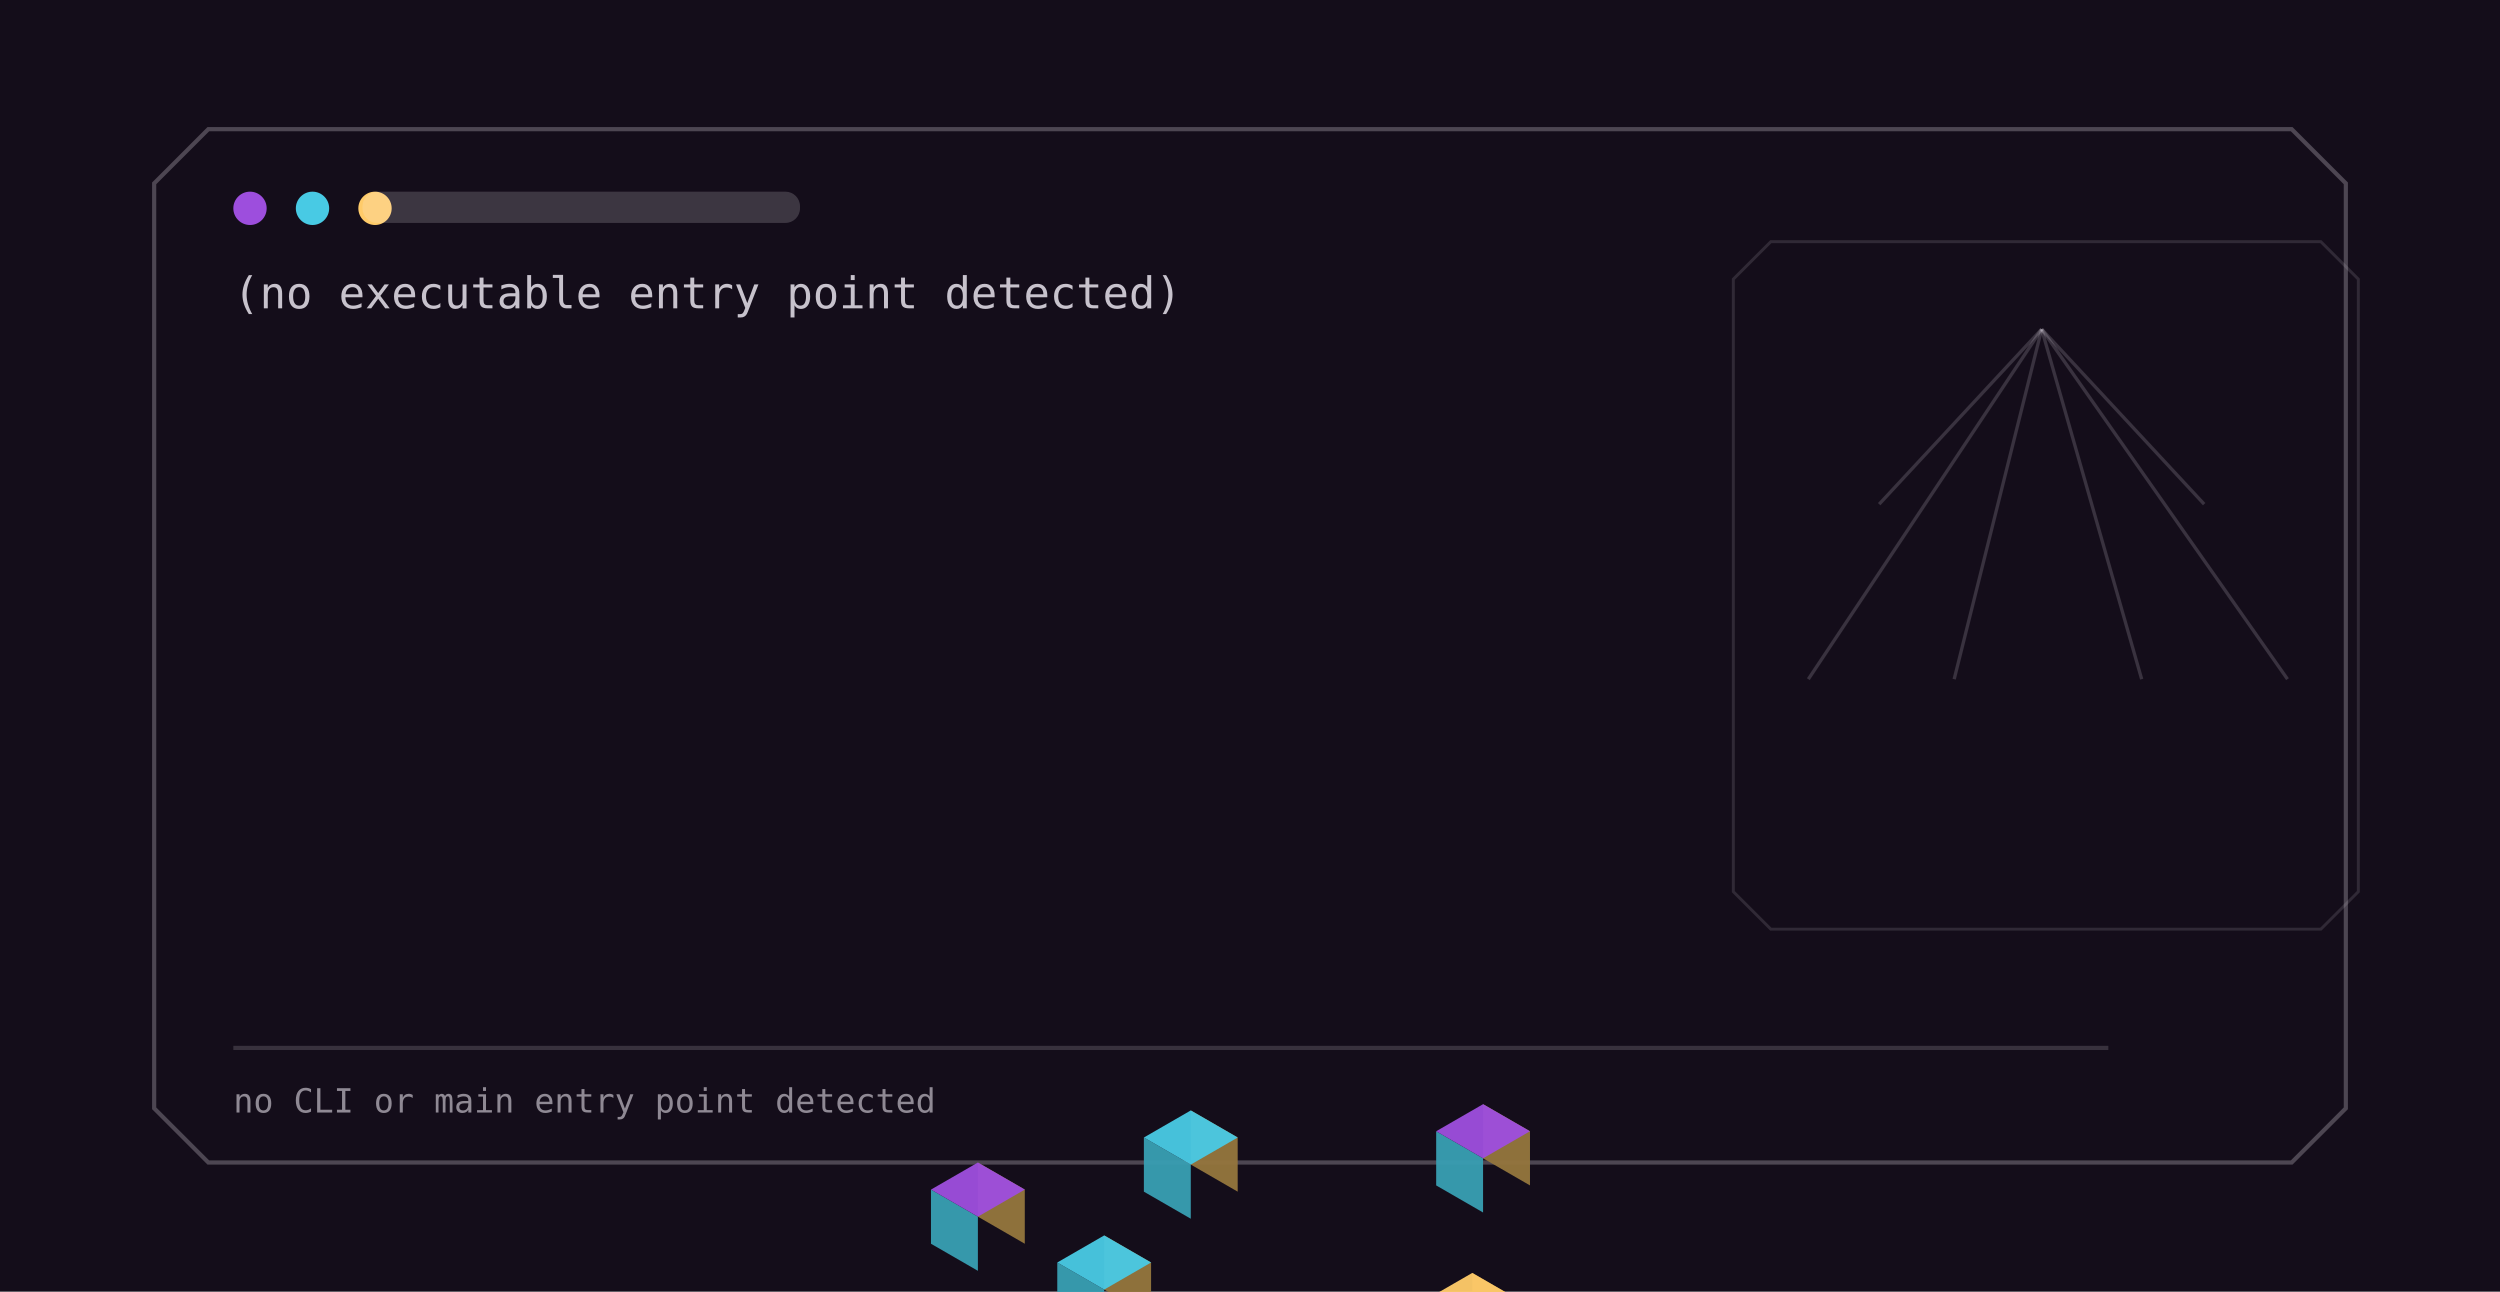
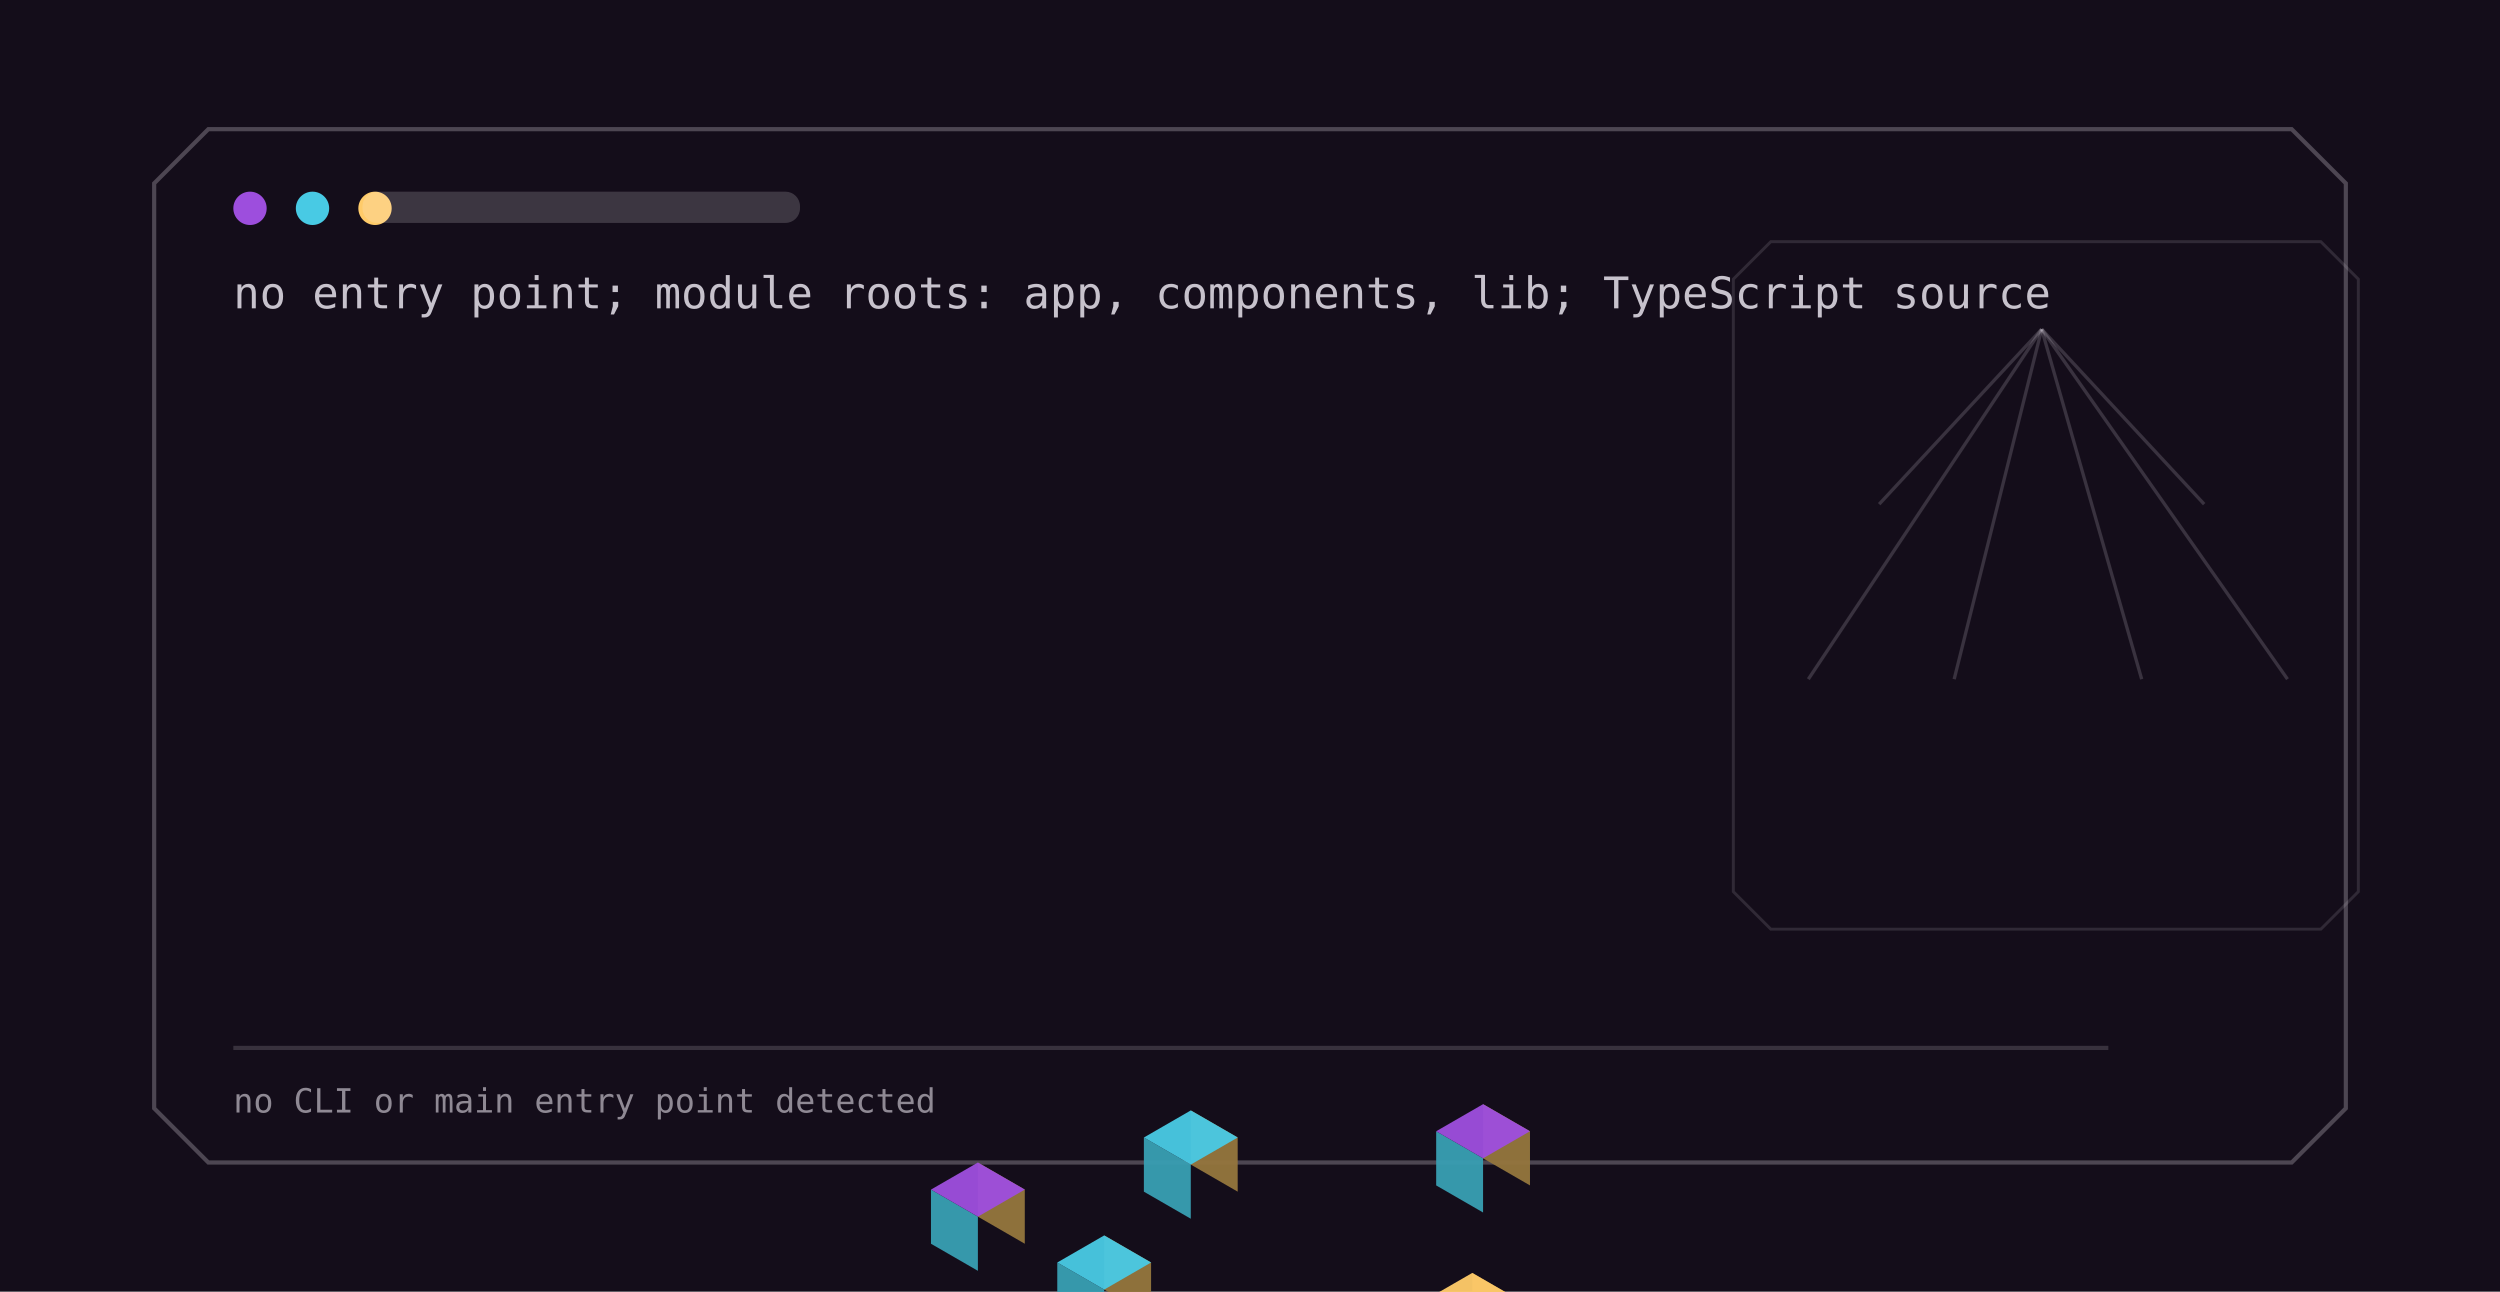
<svg xmlns="http://www.w3.org/2000/svg" viewBox="0 0 1200 620" width="1200" height="620" role="img" aria-label="src command surface">
  <rect width="1200" height="620" fill="#140d1a" />
  <defs>
    <linearGradient id="gt" x1="0" y1="0" x2="1" y2="1">
      <stop offset="0%" stop-color="#9d4edd" />
      <stop offset="100%" stop-color="#48cae4" />
    </linearGradient>
  </defs>
  <path d="M100.00,62.00 H1100.00 L1126.00,88.00 V532.00 L1100.00,558.00 H100.00 L74.00,532.00 V88.00 Z" fill="none" stroke="rgba(244,238,248,0.300)" stroke-width="2.00" opacity="0.85" />
  <circle cx="120.00" cy="100.00" r="8.00" fill="#9d4edd" opacity="1.00" />
  <circle cx="150.00" cy="100.00" r="8.00" fill="#48cae4" opacity="1.00" />
  <circle cx="180.00" cy="100.00" r="8.00" fill="#ffcb69" opacity="1.00" />
  <rect x="174.00" y="92.00" width="210.00" height="15.00" rx="7.00" fill="rgba(244,238,248,0.180)" opacity="1.00" />
-   <text x="112" y="148" font-family="ui-monospace,SFMono-Regular,Menlo,monospace" font-size="21" fill="rgba(244,238,248,0.800)">(no executable entry point detected)</text>
+   <text x="112" y="148" font-family="ui-monospace,SFMono-Regular,Menlo,monospace" font-size="21" fill="rgba(244,238,248,0.800)">no entry point; module roots: app, components, lib; TypeScript source</text>
  <path d="M850.00,116.00 H1114.00 L1132.00,134.00 V428.00 L1114.00,446.00 H850.00 L832.00,428.00 V134.00 Z" fill="none" stroke="rgba(244,238,248,0.180)" stroke-width="1.40" opacity="0.70" />
  <line x1="980.00" y1="158.00" x2="902.00" y2="242.00" stroke="rgba(244,238,248,0.300)" stroke-width="1.60" opacity="0.55" />
  <line x1="980.00" y1="158.00" x2="1058.00" y2="242.00" stroke="rgba(244,238,248,0.300)" stroke-width="1.60" opacity="0.55" />
  <line x1="980.00" y1="158.00" x2="868.00" y2="326.00" stroke="rgba(244,238,248,0.300)" stroke-width="1.60" opacity="0.55" />
  <line x1="980.00" y1="158.00" x2="938.00" y2="326.00" stroke="rgba(244,238,248,0.300)" stroke-width="1.60" opacity="0.55" />
  <line x1="980.00" y1="158.00" x2="1028.00" y2="326.00" stroke="rgba(244,238,248,0.300)" stroke-width="1.60" opacity="0.55" />
  <line x1="980.00" y1="158.00" x2="1098.00" y2="326.00" stroke="rgba(244,238,248,0.300)" stroke-width="1.60" opacity="0.55" />
  <polygon points="711.87,556.00 734.39,569.00 734.39,543.00 711.87,530.00" fill="#94763d" opacity="0.95" />
  <polygon points="689.36,569.00 711.87,582.00 711.87,556.00 689.36,543.00" fill="#389eb2" opacity="0.95" />
  <polygon points="711.87,530.00 734.39,543.00 711.87,556.00 689.36,543.00" fill="#9d4edd" opacity="0.95" />
  <polygon points="571.58,559.00 594.09,572.00 594.09,546.00 571.58,533.00" fill="#94763d" opacity="0.95" />
  <polygon points="549.06,572.00 571.58,585.00 571.58,559.00 549.06,546.00" fill="#389eb2" opacity="0.95" />
  <polygon points="571.58,533.00 594.09,546.00 571.58,559.00 549.06,546.00" fill="#48cae4" opacity="0.95" />
  <polygon points="706.68,637.00 729.19,650.00 729.19,624.00 706.68,611.00" fill="#94763d" opacity="0.95" />
  <polygon points="684.16,650.00 706.68,663.00 706.68,637.00 684.16,624.00" fill="#389eb2" opacity="0.95" />
  <polygon points="706.68,611.00 729.19,624.00 706.68,637.00 684.16,624.00" fill="#ffcb69" opacity="0.95" />
  <polygon points="469.39,584.00 491.90,597.00 491.90,571.00 469.39,558.00" fill="#94763d" opacity="0.95" />
  <polygon points="446.87,597.00 469.39,610.00 469.39,584.00 446.87,571.00" fill="#389eb2" opacity="0.95" />
  <polygon points="469.39,558.00 491.90,571.00 469.39,584.00 446.87,571.00" fill="#9d4edd" opacity="0.95" />
  <polygon points="530.01,619.00 552.52,632.00 552.52,606.00 530.01,593.00" fill="#94763d" opacity="0.95" />
  <polygon points="507.49,632.00 530.01,645.00 530.01,619.00 507.49,606.00" fill="#389eb2" opacity="0.95" />
  <polygon points="530.01,593.00 552.52,606.00 530.01,619.00 507.49,606.00" fill="#48cae4" opacity="0.95" />
  <polygon points="607.95,664.00 630.47,677.00 630.47,651.00 607.95,638.00" fill="#94763d" opacity="0.95" />
  <polygon points="585.43,677.00 607.95,690.00 607.95,664.00 585.43,651.00" fill="#389eb2" opacity="0.95" />
  <polygon points="607.95,638.00 630.47,651.00 607.95,664.00 585.43,651.00" fill="#ffcb69" opacity="0.95" />
  <polygon points="668.57,699.00 691.09,712.00 691.09,686.00 668.57,673.00" fill="#94763d" opacity="0.95" />
  <polygon points="646.05,712.00 668.57,725.00 668.57,699.00 646.05,686.00" fill="#389eb2" opacity="0.95" />
  <polygon points="668.57,673.00 691.09,686.00 668.57,699.00 646.05,686.00" fill="#9d4edd" opacity="0.95" />
  <rect x="112.00" y="502.00" width="900.00" height="2.00" rx="0.00" fill="rgba(244,238,248,0.160)" opacity="1.00" />
  <text x="112" y="534" font-family="ui-monospace,Menlo,monospace" font-size="16" fill="rgba(244,238,248,0.550)">no CLI or main entry point detected</text>
</svg>
